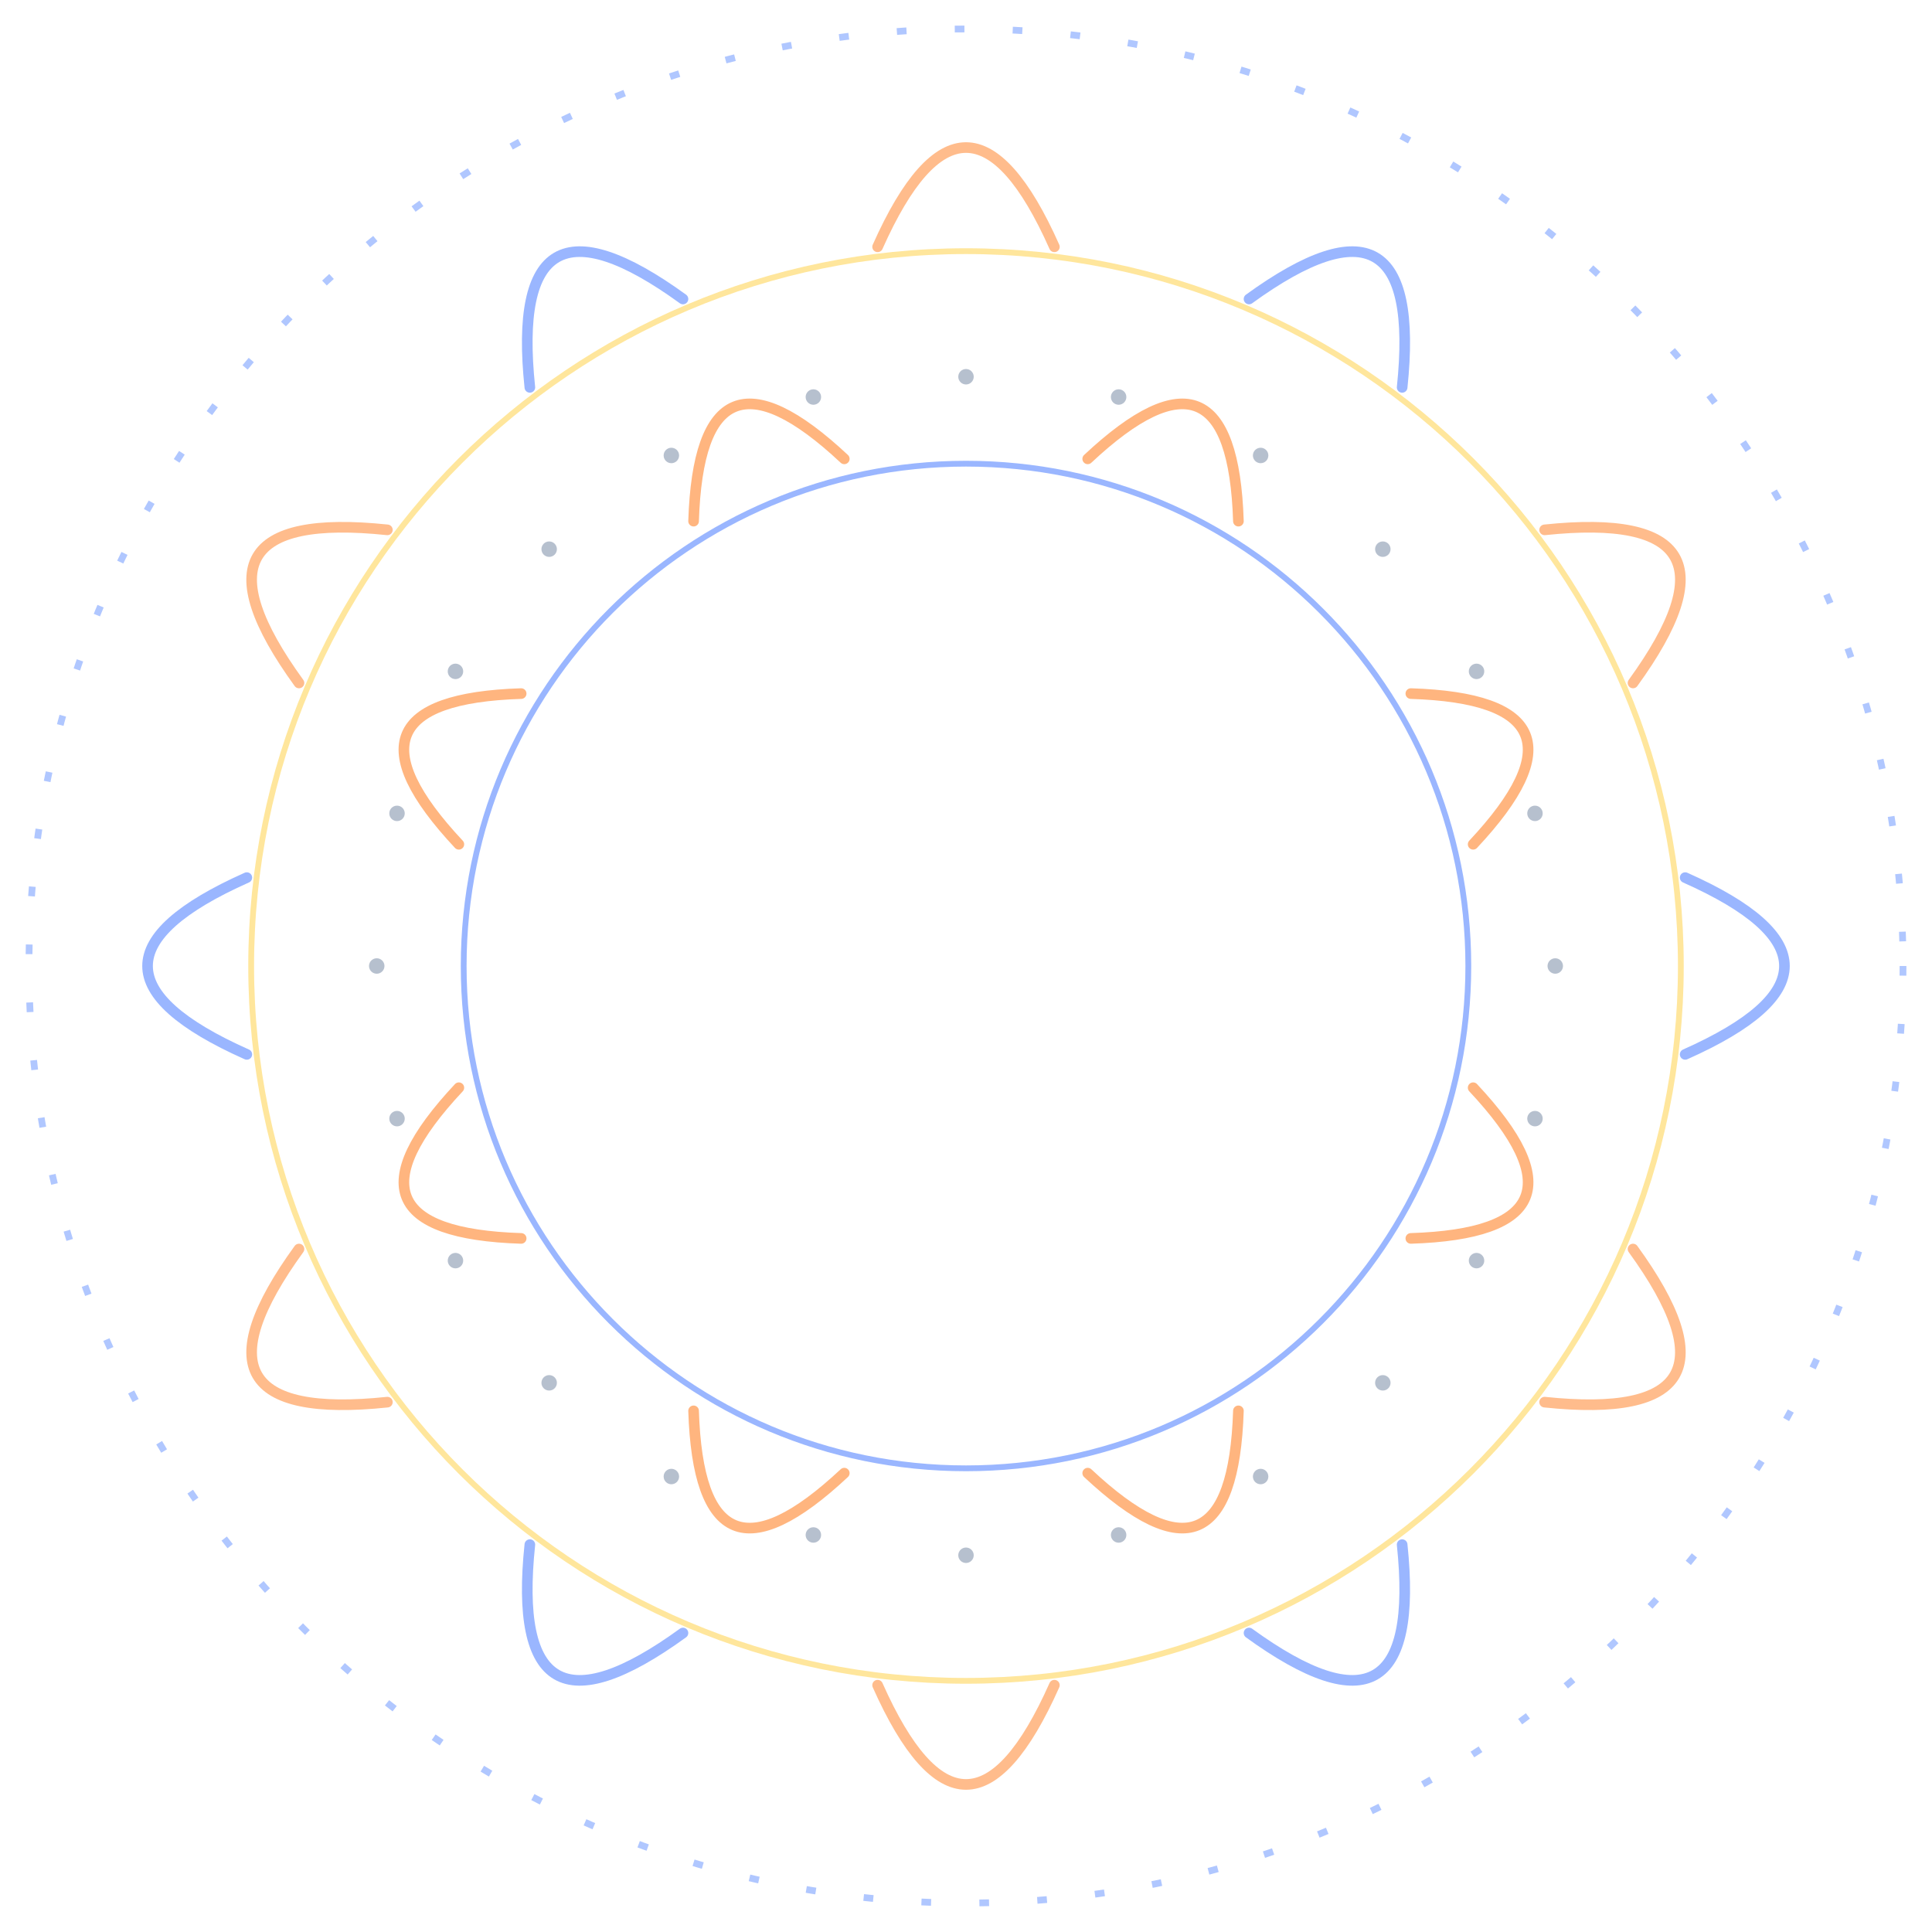
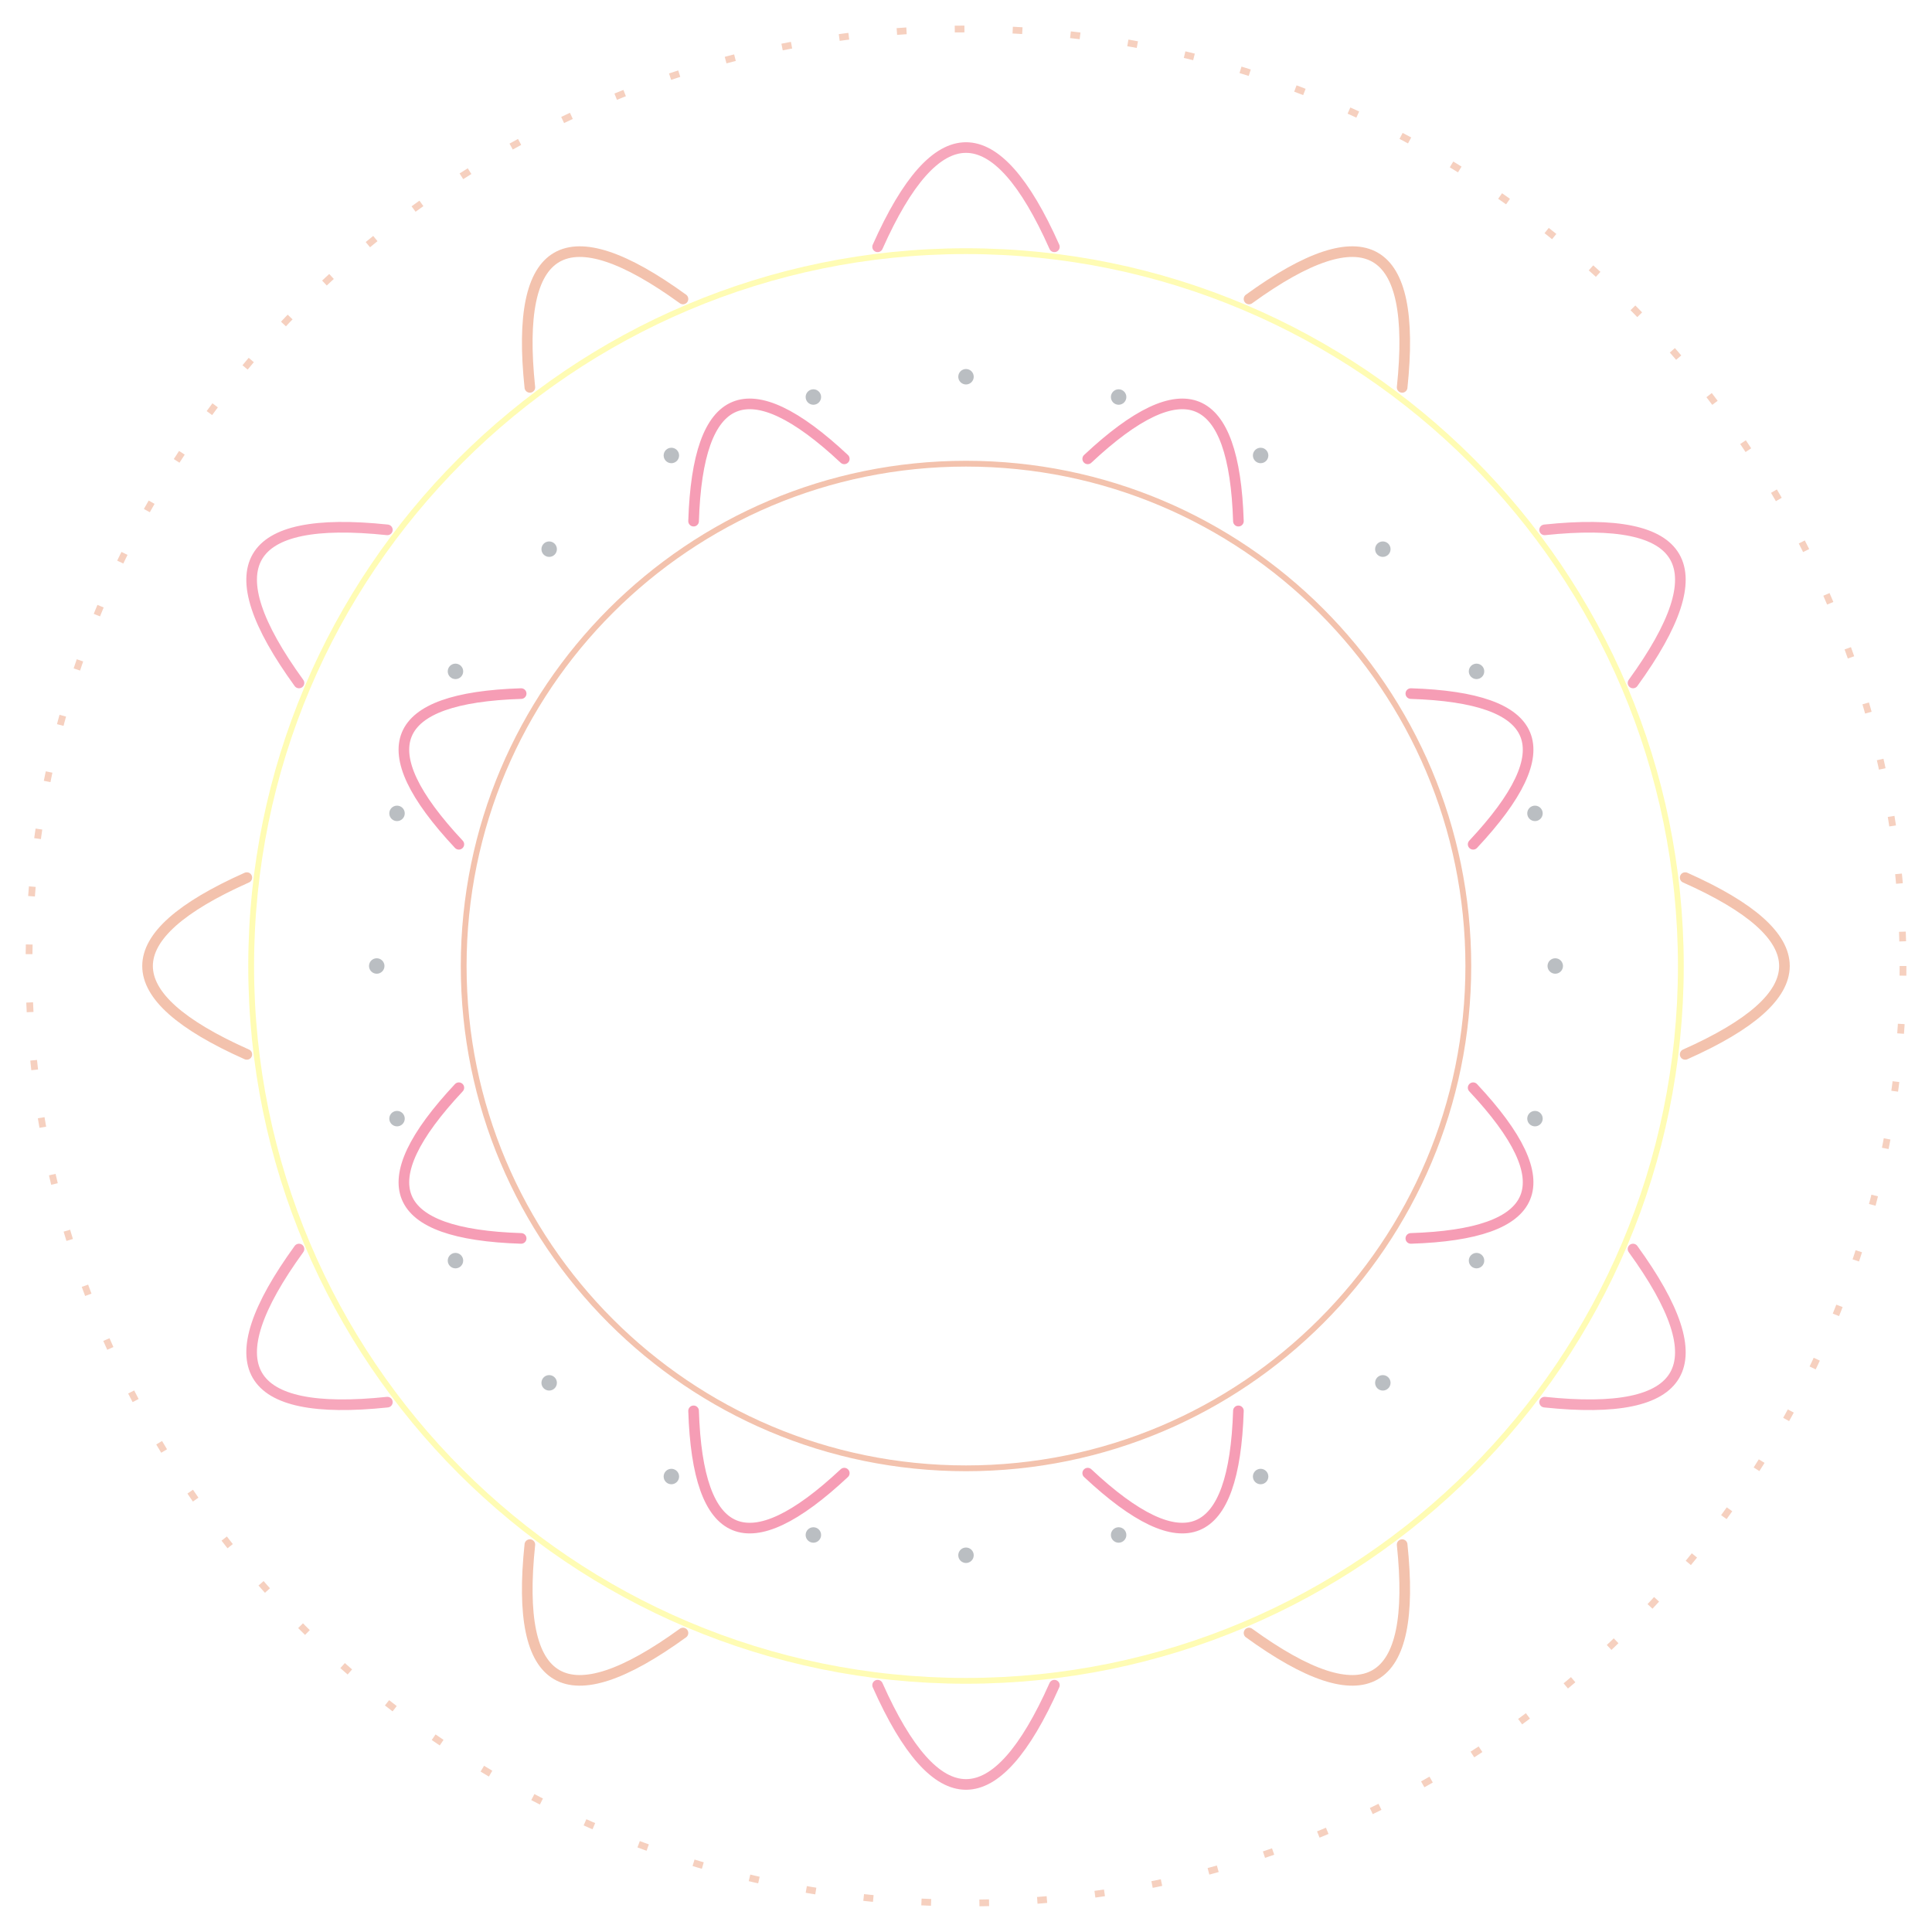
<svg xmlns="http://www.w3.org/2000/svg" viewBox="0 0 400 400" width="400" height="400">
-   <circle cx="200" cy="200" r="194" fill="none" stroke="#1E5EFF" stroke-width="1.4" opacity="0.35" stroke-dasharray="2 10" />
-   <path d="M 348.9 181.7 Q 390.0 200.0 348.9 218.3" fill="none" stroke="#1E5EFF" stroke-width="2.2" stroke-linecap="round" opacity="0.45" />
-   <path d="M 338.1 258.6 Q 364.5 295.0 319.8 290.3" fill="none" stroke="#FF6B00" stroke-width="2.2" stroke-linecap="round" opacity="0.45" />
-   <path d="M 290.3 319.8 Q 295.0 364.5 258.6 338.1" fill="none" stroke="#1E5EFF" stroke-width="2.2" stroke-linecap="round" opacity="0.45" />
-   <path d="M 218.3 348.9 Q 200.0 390.0 181.7 348.9" fill="none" stroke="#FF6B00" stroke-width="2.2" stroke-linecap="round" opacity="0.45" />
-   <path d="M 141.4 338.1 Q 105.0 364.5 109.7 319.8" fill="none" stroke="#1E5EFF" stroke-width="2.2" stroke-linecap="round" opacity="0.45" />
-   <path d="M 80.2 290.3 Q 35.5 295.0 61.9 258.6" fill="none" stroke="#FF6B00" stroke-width="2.2" stroke-linecap="round" opacity="0.45" />
-   <path d="M 51.1 218.3 Q 10.0 200.0 51.1 181.7" fill="none" stroke="#1E5EFF" stroke-width="2.2" stroke-linecap="round" opacity="0.45" />
-   <path d="M 61.9 141.4 Q 35.5 105.0 80.2 109.7" fill="none" stroke="#FF6B00" stroke-width="2.2" stroke-linecap="round" opacity="0.45" />
-   <path d="M 109.7 80.2 Q 105.0 35.5 141.4 61.9" fill="none" stroke="#1E5EFF" stroke-width="2.2" stroke-linecap="round" opacity="0.45" />
-   <path d="M 181.7 51.1 Q 200.0 10.0 218.3 51.1" fill="none" stroke="#FF6B00" stroke-width="2.2" stroke-linecap="round" opacity="0.45" />
-   <path d="M 258.6 61.9 Q 295.0 35.5 290.3 80.2" fill="none" stroke="#1E5EFF" stroke-width="2.2" stroke-linecap="round" opacity="0.45" />
-   <path d="M 319.8 109.7 Q 364.5 105.0 338.1 141.4" fill="none" stroke="#FF6B00" stroke-width="2.2" stroke-linecap="round" opacity="0.45" />
-   <circle cx="200" cy="200" r="148" fill="none" stroke="#FFC107" stroke-width="1.2" opacity="0.4" />
-   <path d="M 305.0 225.2 Q 333.0 255.1 292.1 256.4" fill="none" stroke="#FF6B00" stroke-width="2.2" stroke-linecap="round" opacity="0.5" />
-   <path d="M 256.4 292.1 Q 255.1 333.0 225.2 305.0" fill="none" stroke="#FF6B00" stroke-width="2.2" stroke-linecap="round" opacity="0.5" />
-   <path d="M 174.8 305.0 Q 144.9 333.0 143.6 292.1" fill="none" stroke="#FF6B00" stroke-width="2.2" stroke-linecap="round" opacity="0.5" />
-   <path d="M 107.9 256.4 Q 67.0 255.1 95.0 225.2" fill="none" stroke="#FF6B00" stroke-width="2.2" stroke-linecap="round" opacity="0.5" />
-   <path d="M 95.0 174.8 Q 67.0 144.9 107.9 143.6" fill="none" stroke="#FF6B00" stroke-width="2.2" stroke-linecap="round" opacity="0.5" />
-   <path d="M 143.6 107.9 Q 144.9 67.0 174.8 95.0" fill="none" stroke="#FF6B00" stroke-width="2.2" stroke-linecap="round" opacity="0.5" />
-   <path d="M 225.2 95.0 Q 255.1 67.0 256.4 107.9" fill="none" stroke="#FF6B00" stroke-width="2.2" stroke-linecap="round" opacity="0.5" />
-   <path d="M 292.1 143.6 Q 333.0 144.9 305.0 174.8" fill="none" stroke="#FF6B00" stroke-width="2.2" stroke-linecap="round" opacity="0.5" />
-   <circle cx="322.0" cy="200.0" r="1.6" fill="#0B2A5B" opacity="0.3" />
-   <circle cx="317.8" cy="231.6" r="1.6" fill="#0B2A5B" opacity="0.3" />
-   <circle cx="305.7" cy="261.0" r="1.6" fill="#0B2A5B" opacity="0.3" />
-   <circle cx="286.3" cy="286.3" r="1.6" fill="#0B2A5B" opacity="0.3" />
-   <circle cx="261.0" cy="305.7" r="1.6" fill="#0B2A5B" opacity="0.3" />
-   <circle cx="231.6" cy="317.8" r="1.6" fill="#0B2A5B" opacity="0.3" />
-   <circle cx="200.0" cy="322.0" r="1.6" fill="#0B2A5B" opacity="0.3" />
-   <circle cx="168.4" cy="317.8" r="1.6" fill="#0B2A5B" opacity="0.3" />
-   <circle cx="139.0" cy="305.7" r="1.6" fill="#0B2A5B" opacity="0.3" />
-   <circle cx="113.7" cy="286.3" r="1.6" fill="#0B2A5B" opacity="0.3" />
-   <circle cx="94.3" cy="261.0" r="1.6" fill="#0B2A5B" opacity="0.3" />
-   <circle cx="82.2" cy="231.6" r="1.6" fill="#0B2A5B" opacity="0.3" />
-   <circle cx="78.0" cy="200.0" r="1.6" fill="#0B2A5B" opacity="0.3" />
-   <circle cx="82.2" cy="168.4" r="1.6" fill="#0B2A5B" opacity="0.3" />
-   <circle cx="94.3" cy="139.0" r="1.6" fill="#0B2A5B" opacity="0.3" />
-   <circle cx="113.7" cy="113.7" r="1.6" fill="#0B2A5B" opacity="0.3" />
-   <circle cx="139.0" cy="94.3" r="1.6" fill="#0B2A5B" opacity="0.3" />
-   <circle cx="168.4" cy="82.2" r="1.6" fill="#0B2A5B" opacity="0.3" />
-   <circle cx="200.0" cy="78.0" r="1.6" fill="#0B2A5B" opacity="0.3" />
-   <circle cx="231.6" cy="82.2" r="1.6" fill="#0B2A5B" opacity="0.3" />
-   <circle cx="261.0" cy="94.3" r="1.6" fill="#0B2A5B" opacity="0.3" />
-   <circle cx="286.3" cy="113.7" r="1.6" fill="#0B2A5B" opacity="0.3" />
-   <circle cx="305.7" cy="139.0" r="1.6" fill="#0B2A5B" opacity="0.3" />
-   <circle cx="317.8" cy="168.4" r="1.6" fill="#0B2A5B" opacity="0.3" />
-   <circle cx="200" cy="200" r="104" fill="none" stroke="#1E5EFF" stroke-width="1.2" opacity="0.45" />
+   <circle cx="200" cy="200" r="194" fill="none" stroke="#E47849" stroke-width="1.4" opacity="0.35" stroke-dasharray="2 10" />
+   <path d="M 348.9 181.7 Q 390.0 200.0 348.9 218.3" fill="none" stroke="#E47849" stroke-width="2.2" stroke-linecap="round" opacity="0.45" />
+   <path d="M 338.1 258.6 Q 364.5 295.0 319.8 290.3" fill="none" stroke="#ED3C6B" stroke-width="2.2" stroke-linecap="round" opacity="0.45" />
+   <path d="M 290.3 319.8 Q 295.0 364.5 258.6 338.1" fill="none" stroke="#E47849" stroke-width="2.2" stroke-linecap="round" opacity="0.45" />
+   <path d="M 218.3 348.9 Q 200.0 390.0 181.7 348.9" fill="none" stroke="#ED3C6B" stroke-width="2.2" stroke-linecap="round" opacity="0.45" />
+   <path d="M 141.4 338.1 Q 105.0 364.5 109.7 319.8" fill="none" stroke="#E47849" stroke-width="2.2" stroke-linecap="round" opacity="0.45" />
+   <path d="M 80.2 290.3 Q 35.5 295.0 61.9 258.6" fill="none" stroke="#ED3C6B" stroke-width="2.2" stroke-linecap="round" opacity="0.45" />
+   <path d="M 51.1 218.3 Q 10.0 200.0 51.1 181.7" fill="none" stroke="#E47849" stroke-width="2.2" stroke-linecap="round" opacity="0.45" />
+   <path d="M 61.9 141.4 Q 35.5 105.0 80.2 109.7" fill="none" stroke="#ED3C6B" stroke-width="2.2" stroke-linecap="round" opacity="0.45" />
+   <path d="M 109.7 80.2 Q 105.0 35.5 141.4 61.9" fill="none" stroke="#E47849" stroke-width="2.2" stroke-linecap="round" opacity="0.45" />
+   <path d="M 181.7 51.1 Q 200.0 10.0 218.3 51.1" fill="none" stroke="#ED3C6B" stroke-width="2.2" stroke-linecap="round" opacity="0.45" />
+   <path d="M 258.6 61.9 Q 295.0 35.5 290.3 80.2" fill="none" stroke="#E47849" stroke-width="2.2" stroke-linecap="round" opacity="0.45" />
+   <path d="M 319.8 109.7 Q 364.5 105.0 338.1 141.4" fill="none" stroke="#ED3C6B" stroke-width="2.2" stroke-linecap="round" opacity="0.45" />
+   <circle cx="200" cy="200" r="148" fill="none" stroke="#FFF743" stroke-width="1.2" opacity="0.4" />
+   <path d="M 305.0 225.2 Q 333.0 255.1 292.1 256.4" fill="none" stroke="#ED3C6B" stroke-width="2.2" stroke-linecap="round" opacity="0.5" />
+   <path d="M 256.4 292.1 Q 255.1 333.0 225.2 305.0" fill="none" stroke="#ED3C6B" stroke-width="2.2" stroke-linecap="round" opacity="0.5" />
+   <path d="M 174.8 305.0 Q 144.9 333.0 143.6 292.1" fill="none" stroke="#ED3C6B" stroke-width="2.2" stroke-linecap="round" opacity="0.5" />
+   <path d="M 107.9 256.4 Q 67.0 255.1 95.0 225.2" fill="none" stroke="#ED3C6B" stroke-width="2.2" stroke-linecap="round" opacity="0.5" />
+   <path d="M 95.0 174.8 Q 67.0 144.9 107.9 143.6" fill="none" stroke="#ED3C6B" stroke-width="2.2" stroke-linecap="round" opacity="0.5" />
+   <path d="M 143.6 107.9 Q 144.9 67.0 174.8 95.0" fill="none" stroke="#ED3C6B" stroke-width="2.2" stroke-linecap="round" opacity="0.5" />
+   <path d="M 225.2 95.0 Q 255.1 67.0 256.4 107.9" fill="none" stroke="#ED3C6B" stroke-width="2.2" stroke-linecap="round" opacity="0.5" />
+   <path d="M 292.1 143.6 Q 333.0 144.9 305.0 174.8" fill="none" stroke="#ED3C6B" stroke-width="2.2" stroke-linecap="round" opacity="0.5" />
+   <circle cx="322.0" cy="200.0" r="1.6" fill="#182633" opacity="0.3" />
+   <circle cx="317.8" cy="231.6" r="1.6" fill="#182633" opacity="0.3" />
+   <circle cx="305.7" cy="261.0" r="1.6" fill="#182633" opacity="0.3" />
+   <circle cx="286.3" cy="286.3" r="1.6" fill="#182633" opacity="0.3" />
+   <circle cx="261.0" cy="305.7" r="1.6" fill="#182633" opacity="0.3" />
+   <circle cx="231.6" cy="317.8" r="1.6" fill="#182633" opacity="0.3" />
+   <circle cx="200.0" cy="322.0" r="1.6" fill="#182633" opacity="0.3" />
+   <circle cx="168.4" cy="317.8" r="1.6" fill="#182633" opacity="0.3" />
+   <circle cx="139.0" cy="305.7" r="1.6" fill="#182633" opacity="0.3" />
+   <circle cx="113.7" cy="286.3" r="1.6" fill="#182633" opacity="0.3" />
+   <circle cx="94.3" cy="261.0" r="1.6" fill="#182633" opacity="0.3" />
+   <circle cx="82.2" cy="231.6" r="1.6" fill="#182633" opacity="0.3" />
+   <circle cx="78.0" cy="200.0" r="1.6" fill="#182633" opacity="0.3" />
+   <circle cx="82.2" cy="168.4" r="1.6" fill="#182633" opacity="0.3" />
+   <circle cx="94.3" cy="139.0" r="1.6" fill="#182633" opacity="0.3" />
+   <circle cx="113.7" cy="113.7" r="1.6" fill="#182633" opacity="0.3" />
+   <circle cx="139.0" cy="94.3" r="1.6" fill="#182633" opacity="0.3" />
+   <circle cx="168.4" cy="82.2" r="1.6" fill="#182633" opacity="0.3" />
+   <circle cx="200.0" cy="78.0" r="1.6" fill="#182633" opacity="0.3" />
+   <circle cx="231.6" cy="82.2" r="1.6" fill="#182633" opacity="0.3" />
+   <circle cx="261.0" cy="94.3" r="1.6" fill="#182633" opacity="0.3" />
+   <circle cx="286.3" cy="113.7" r="1.6" fill="#182633" opacity="0.3" />
+   <circle cx="305.7" cy="139.0" r="1.6" fill="#182633" opacity="0.3" />
+   <circle cx="317.8" cy="168.4" r="1.6" fill="#182633" opacity="0.3" />
+   <circle cx="200" cy="200" r="104" fill="none" stroke="#E47849" stroke-width="1.2" opacity="0.45" />
</svg>
